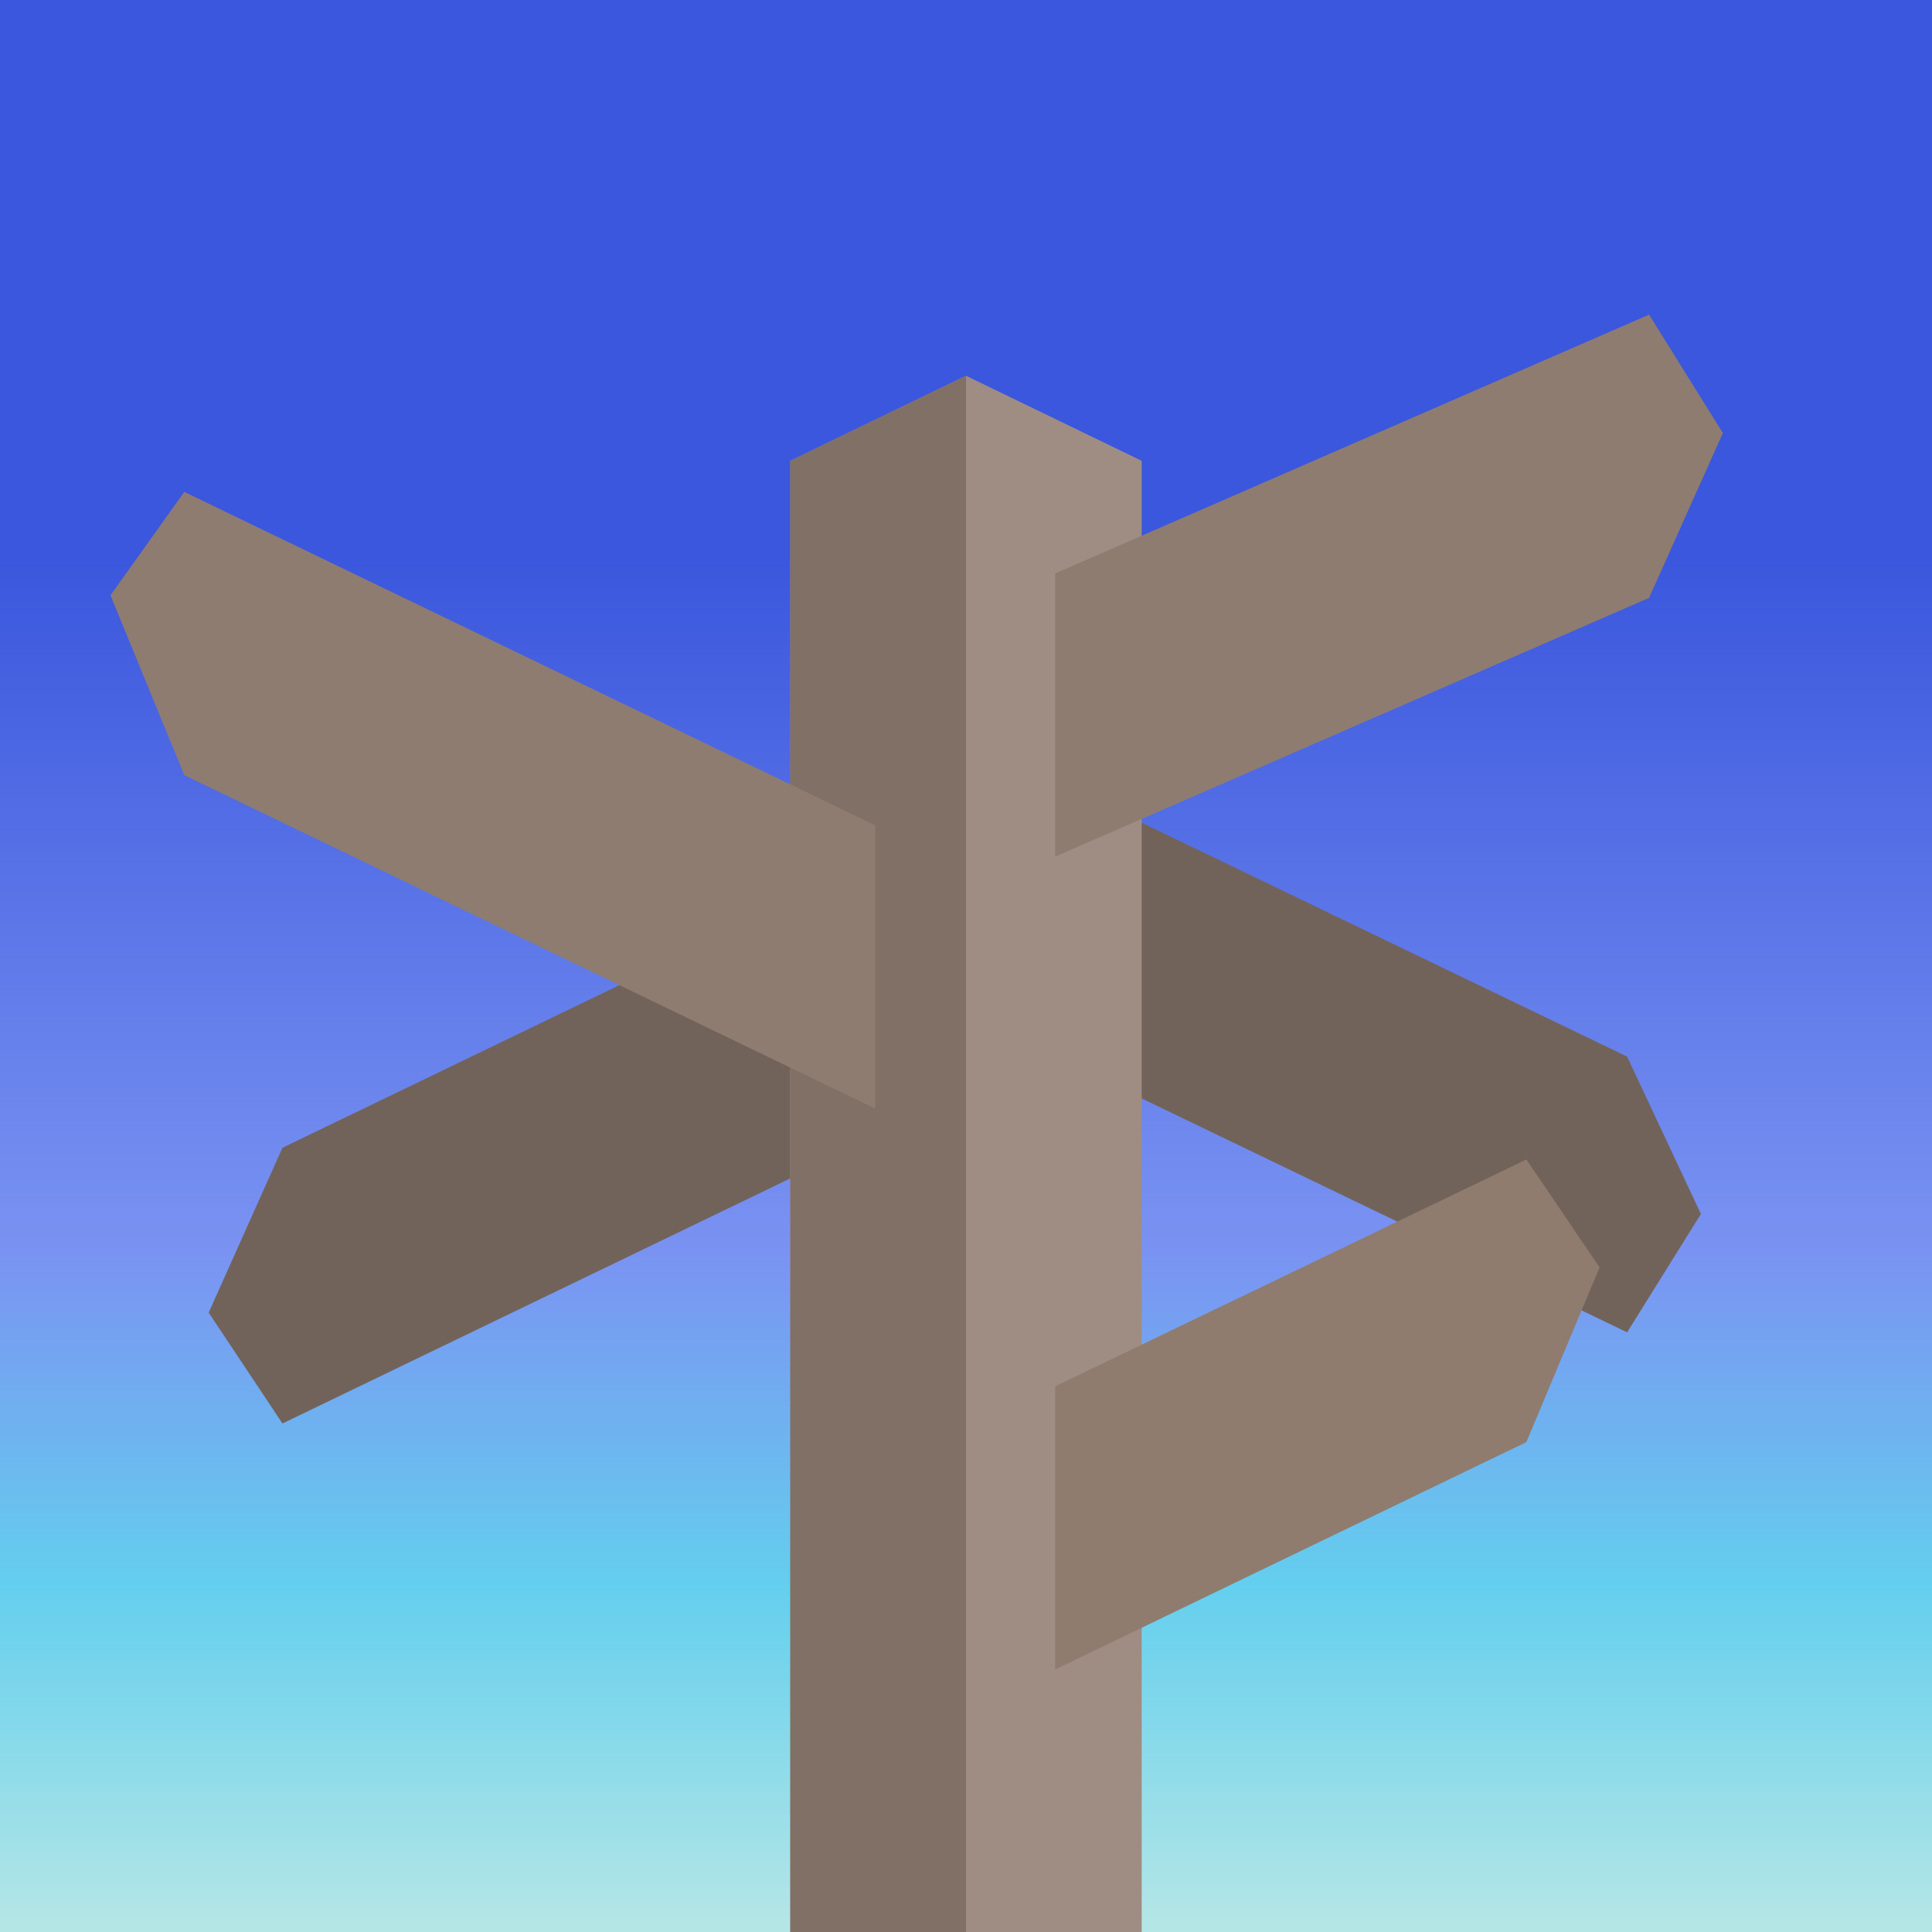
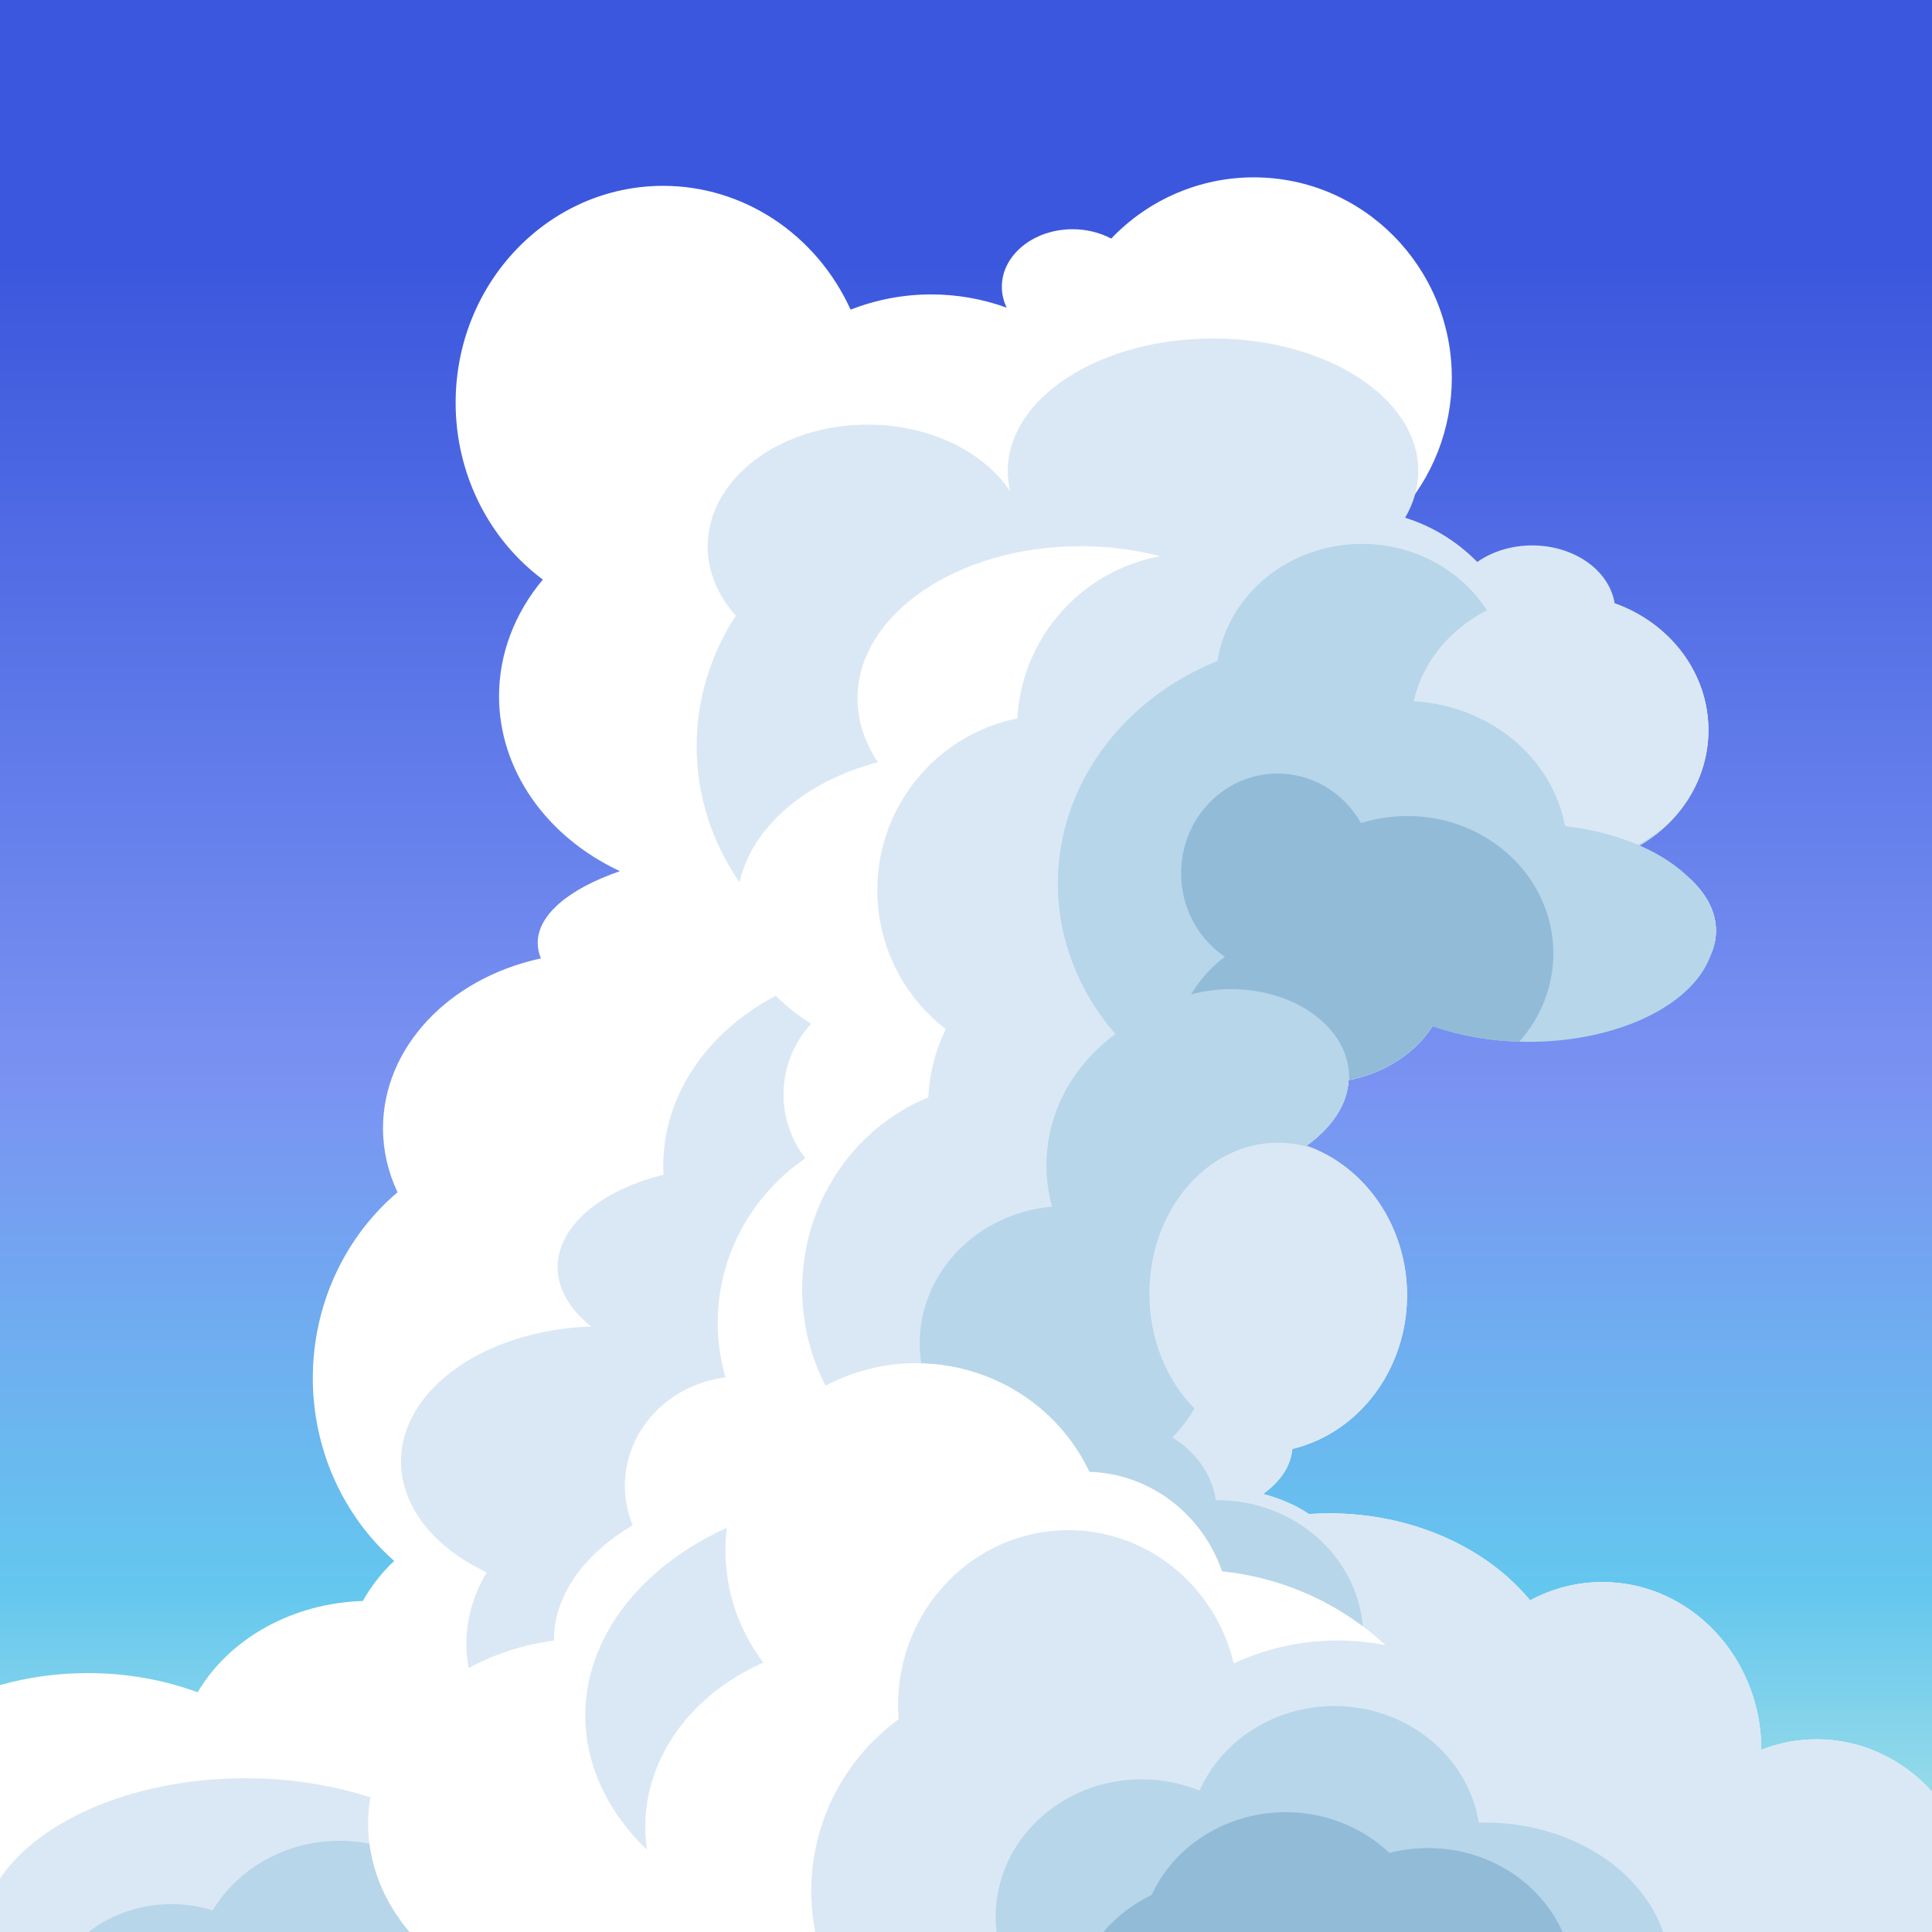
<svg xmlns="http://www.w3.org/2000/svg" xmlns:xlink="http://www.w3.org/1999/xlink" width="512" height="512" viewBox="0 0 135.467 135.467" version="1.1" id="svg5">
  <defs id="defs2">
+     <linearGradient id="linearGradient7">
+       <stop style="stop-color:#b4e6e6;stop-opacity:1;" offset="0" id="stop4" />
+       <stop style="stop-color:#64c7ee;stop-opacity:1;" offset="0.174" id="stop5" />
+       <stop style="stop-color:#7a93f2;stop-opacity:1;" offset="0.436" id="stop6" />
+       <stop style="stop-color:#dd3b3b;stop-opacity:1;" offset="0.864" id="stop7" />
+     </linearGradient>
    <linearGradient id="linearGradient10105">
      <stop style="stop-color:#b4e6e6;stop-opacity:1;" offset="0" id="stop15315" />
-       <stop style="stop-color:#64cfee;stop-opacity:1;" offset="0.174" id="stop13861" />
-       <stop style="stop-color:#7a93f2;stop-opacity:1;" offset="0.348" id="stop10111" />
-       <stop style="stop-color:#3b57dd;stop-opacity:1;" offset="0.708" id="stop10115" />
+       <stop style="stop-color:#64c7ee;stop-opacity:1;" offset="0.174" id="stop13861" />
+       <stop style="stop-color:#7a93f2;stop-opacity:1;" offset="0.436" id="stop10111" />
+       <stop style="stop-color:#3b57dd;stop-opacity:1;" offset="0.864" id="stop10115" />
    </linearGradient>
-     <linearGradient xlink:href="#linearGradient10105" id="linearGradient1716" x1="67.733" y1="134.805" x2="67.733" y2="0" gradientUnits="userSpaceOnUse" />
+     <linearGradient xlink:href="#linearGradient10105" id="linearGradient1716" x1="67.733" y1="134.805" x2="67.733" y2="0" gradientUnits="userSpaceOnUse" gradientTransform="translate(4.5224324e-6)" />
  </defs>
  <g id="layer1">
-     <rect style="opacity:1;fill:url(#linearGradient1716);fill-opacity:1;fill-rule:nonzero;stroke-width:0.2;stroke-linecap:round;stroke-linejoin:round;stroke-opacity:0.202" id="rect1708" width="135.467" height="135.467" x="0" y="0" />
-     <path style="fill:#72635a;fill-opacity:1;stroke:#ff0000;stroke-width:0;stroke-linecap:square;stroke-linejoin:round;-inkscape-stroke:none;stop-color:#000000" d="m 67.733,51.75 46.356,22.335 5.175,11.037 -5.175,8.298 L 67.733,71.085 Z" id="path2551" />
-     <path style="fill:#72635a;fill-opacity:1;stroke:#ff0000;stroke-width:0;stroke-linecap:square;stroke-linejoin:round;-inkscape-stroke:none;stop-color:#000000" d="m 68.257,57.094 -48.452,23.383 -5.174,11.561 5.174,7.774 48.452,-23.383 z" id="path2551-53" />
-     <path id="path299-8" style="fill:#9f8d84;fill-opacity:1;stroke:#ff0000;stroke-width:0;stroke-linecap:square;stroke-linejoin:round;-inkscape-stroke:none;stop-color:#000000" d="M 67.733,26.348 55.413,32.312 V 135.466 l 24.64,8.9e-4 V 32.312 Z" />
-     <path id="path299-8-5" style="fill:#817065;fill-opacity:1;stroke:#ff0000;stroke-width:0;stroke-linecap:square;stroke-linejoin:round;-inkscape-stroke:none;stop-color:#000000" d="M 67.733,26.348 55.413,32.312 V 135.468 l 12.32,-0.002 c 0,0 3e-6,-109.118 0,-109.118 z" />
-     <path style="fill:#8f7c70;fill-opacity:1;stroke:#ff0000;stroke-width:0;stroke-linecap:square;stroke-linejoin:round;-inkscape-stroke:none;stop-color:#000000" d="m 73.988,60.065 41.64,-18.143 5.175,-11.561 -5.175,-8.298 -41.64,18.143 z" id="path2551-5" />
-     <path style="fill:#8f7c6e;fill-opacity:1;stroke:#ff0000;stroke-width:0;stroke-linecap:square;stroke-linejoin:round;-inkscape-stroke:none;stop-color:#000000" d="m 73.988,117.062 33.036,-15.944 5.133,-12.251 -5.13,-7.565 -33.039,15.901 z" id="path2551-5-0" />
-     <path style="fill:#8f7c70;fill-opacity:1;stroke:#ff0000;stroke-width:0;stroke-linecap:square;stroke-linejoin:round;-inkscape-stroke:none;stop-color:#000000" d="M 61.372,77.734 12.921,54.35 7.746,41.742 12.921,34.492 61.372,57.875 Z" id="path2551-5-8" />
+     <rect style="fill:url(#linearGradient1716);fill-opacity:1;fill-rule:nonzero;stroke-width:0.2;stroke-linecap:round;stroke-linejoin:round;stroke-opacity:0.202" id="rect1708" width="135.467" height="135.467" x="0" y="0" />
+     <path id="rect1708-0" style="fill:#ffffff;fill-opacity:1;fill-rule:nonzero;stroke-width:0.2;stroke-linecap:round;stroke-linejoin:round;stroke-opacity:0.202" d="M 87.908 12.435 A 13.891 14.056 0 0 0 77.916 16.728 A 4.961 4.035 0 0 0 75.208 16.073 A 4.961 4.035 0 0 0 70.247 20.108 A 4.961 4.035 0 0 0 70.585 21.572 A 15.379 15.247 0 0 0 65.3 20.644 A 15.379 15.247 0 0 0 59.643 21.712 A 14.552 15.214 0 0 0 46.501 13.031 A 14.552 15.214 0 0 0 31.948 28.244 A 14.552 15.214 0 0 0 38.063 40.639 A 16.206 13.957 0 0 0 34.991 48.816 A 16.206 13.957 0 0 0 43.47 61.084 A 16.669 6.648 0 0 0 37.703 66.113 A 16.669 6.648 0 0 0 37.928 67.201 A 14.784 12.303 0 0 0 26.855 79.11 A 14.784 12.303 0 0 0 27.874 83.599 A 16.07 16.779 0 0 0 21.933 96.625 A 16.07 16.779 0 0 0 27.64 109.449 A 11.146 11.774 0 0 0 25.441 112.257 A 13.56 11.774 0 0 0 13.858 118.66 A 16.945 12.335 0 0 0 6.157 117.313 A 16.945 12.335 0 0 0 0 118.156 L 0 135.467 L 135.467 135.467 L 135.467 125.625 A 11.146 11.774 0 0 0 127.381 121.955 A 11.146 11.774 0 0 0 123.499 122.692 A 11.146 11.774 0 0 0 112.353 110.928 A 11.146 11.774 0 0 0 107.288 112.214 A 16.945 13.738 0 0 0 93.201 106.112 A 16.945 13.738 0 0 0 91.778 106.16 A 9.447 5.452 0 0 0 88.568 104.753 A 9.447 5.452 0 0 0 90.61 101.597 A 10.303 11.046 0 0 0 98.658 90.818 A 10.303 11.046 0 0 0 91.605 80.336 A 13.615 7.767 0 0 0 94.56 75.736 A 9.029 7.607 0 0 0 100.609 71.681 A 13.494 7.243 0 0 0 106.826 72.496 A 13.494 7.243 0 0 0 120.319 65.253 A 13.494 7.243 0 0 0 114.759 59.394 A 10.253 9.525 0 0 0 119.79 51.197 A 10.253 9.525 0 0 0 109.537 41.672 A 10.253 9.525 0 0 0 105.742 42.349 A 12.303 12.998 0 0 0 97.989 36.161 A 13.891 14.056 0 0 0 101.798 26.491 A 13.891 14.056 0 0 0 87.908 12.435 z " />
+     <path id="rect1708-07" style="fill:#dae8f5;fill-opacity:1;fill-rule:nonzero;stroke-width:0.2;stroke-linecap:round;stroke-linejoin:round;stroke-opacity:0.202" d="M 85.055 23.734 A 14.393 9.296 0 0 0 70.662 33.03 A 14.393 9.296 0 0 0 70.831 34.452 A 11.212 8.548 0 0 0 60.833 29.774 A 11.212 8.548 0 0 0 49.621 38.322 A 11.212 8.548 0 0 0 51.598 43.169 A 18.041 17.247 0 0 0 48.846 52.325 A 18.041 17.247 0 0 0 51.855 61.863 A 15.081 10.815 0 0 1 61.557 53.443 A 15.643 10.683 0 0 1 60.127 48.981 A 15.643 10.683 0 0 1 75.77 38.298 A 15.643 10.683 0 0 1 81.352 39.001 A 12.245 12.279 0 0 0 71.329 50.373 A 12.245 12.279 0 0 0 61.514 62.408 A 12.245 12.279 0 0 0 66.313 72.156 A 12.245 12.279 0 0 0 65.089 76.945 A 14.069 14.477 0 0 0 56.246 90.386 A 14.069 14.477 0 0 0 57.882 97.162 A 13.382 13.137 0 0 1 64.248 95.581 A 13.382 13.137 0 0 1 76.389 103.192 A 10.207 10.558 0 0 1 85.693 110.173 A 19.467 18.892 0 0 1 97.132 115.351 A 16.669 15.941 0 0 0 93.795 115.028 A 16.669 15.941 0 0 0 86.505 116.633 A 11.939 12.27 0 0 0 74.91 107.289 A 11.939 12.27 0 0 0 62.971 119.559 A 11.939 12.27 0 0 0 63.01 120.55 A 14.949 14.916 0 0 0 56.885 132.589 A 14.949 14.916 0 0 0 57.166 135.467 L 109.786 135.467 L 135.467 135.467 L 135.467 125.625 A 11.146 11.774 0 0 0 127.381 121.955 A 11.146 11.774 0 0 0 123.499 122.692 A 11.146 11.774 0 0 0 112.353 110.928 A 11.146 11.774 0 0 0 107.288 112.214 A 16.945 13.738 0 0 0 93.201 106.112 A 16.945 13.738 0 0 0 91.778 106.16 A 9.447 5.452 0 0 0 88.568 104.753 A 9.447 5.452 0 0 0 90.61 101.597 A 10.303 11.046 0 0 0 98.658 90.818 A 10.303 11.046 0 0 0 91.605 80.336 A 13.615 7.767 0 0 0 94.56 75.736 A 9.029 7.607 0 0 0 100.609 71.681 A 13.494 7.243 0 0 0 106.826 72.496 A 13.494 7.243 0 0 0 120.319 65.253 A 13.494 7.243 0 0 0 114.759 59.394 A 10.253 9.525 0 0 0 119.79 51.197 A 10.253 9.525 0 0 0 113.215 42.306 A 5.83 4.655 0 0 0 107.432 38.243 A 5.83 4.655 0 0 0 103.574 39.408 A 12.303 12.998 0 0 0 98.52 36.313 A 14.393 9.296 0 0 0 99.447 33.03 A 14.393 9.296 0 0 0 85.055 23.734 z M 54.404 69.82 A 16.825 14.067 0 0 0 46.505 81.743 A 16.825 14.067 0 0 0 46.522 82.373 A 12.241 7.051 0 0 0 39.1 88.855 A 12.241 7.051 0 0 0 41.448 93.007 A 14.065 9.483 0 0 0 28.117 102.477 A 14.065 9.483 0 0 0 34.121 110.248 A 17.667 12.757 0 0 0 32.701 115.258 A 17.667 12.757 0 0 0 32.859 116.96 A 15.432 13.005 0 0 1 38.841 115.033 A 17.49 11.041 0 0 1 38.841 114.999 A 17.49 11.041 0 0 1 44.362 106.949 A 8.136 7.673 0 0 1 43.814 104.182 A 8.136 7.673 0 0 1 50.866 96.578 A 14.403 14.081 0 0 1 50.325 92.755 A 14.403 14.081 0 0 1 56.465 81.221 A 8.136 7.673 0 0 1 54.937 76.744 A 8.136 7.673 0 0 1 56.872 71.777 A 15.081 10.815 0 0 1 54.404 69.82 z M 50.964 107.127 A 20.721 15.412 0 0 0 41.04 120.283 A 20.721 15.412 0 0 0 45.362 129.704 A 15.432 13.005 0 0 1 45.244 128.099 A 15.432 13.005 0 0 1 53.523 116.575 A 13.382 13.137 0 0 1 50.866 108.718 A 13.382 13.137 0 0 1 50.964 107.127 z M 17.199 124.686 A 18.649 11.448 0 0 0 0 131.708 L 0 135.467 L 28.708 135.467 A 15.432 13.005 0 0 1 25.81 127.88 A 15.432 13.005 0 0 1 25.967 126.03 A 18.649 11.448 0 0 0 17.199 124.686 z " />
+     <path id="path2-6-13" style="fill:#b7d6e9;fill-opacity:1;stroke-width:0.546" d="M 95.493 38.137 A 10.241 9.637 0 0 0 85.366 46.34 A 18.987 17.121 0 0 0 74.174 61.951 A 18.987 17.121 0 0 0 78.21 72.505 A 12.907 11.789 0 0 0 73.373 81.705 A 12.907 11.789 0 0 0 73.77 84.608 A 10.241 9.637 0 0 0 64.486 94.203 A 10.241 9.637 0 0 0 64.592 95.585 A 13.382 13.137 0 0 1 74.193 99.928 A 13.382 13.137 0 0 1 76.389 103.192 A 10.207 10.558 0 0 1 77.628 103.316 A 10.207 10.558 0 0 1 77.796 103.34 A 10.207 10.558 0 0 1 85.693 110.173 A 19.467 18.892 0 0 1 95.561 114.032 A 10.241 9.637 0 0 0 85.356 105.189 A 10.241 9.637 0 0 0 85.243 105.19 A 7.996 6.457 0 0 0 82.206 100.786 A 10.241 9.637 0 0 0 83.753 98.756 A 9.018 10.584 0 0 1 80.592 90.709 A 9.018 10.584 0 0 1 89.61 80.124 A 9.018 10.584 0 0 1 92.203 80.571 A 10.303 11.046 0 0 0 91.605 80.336 A 13.615 7.767 0 0 0 94.56 75.736 A 9.029 7.607 0 0 0 100.446 71.949 A 13.035 7.636 0 0 0 107.194 73.051 A 13.035 7.636 0 0 0 120.03 66.743 A 13.494 7.243 0 0 0 120.319 65.253 A 13.494 7.243 0 0 0 118.568 61.685 A 13.035 7.636 0 0 0 114.959 59.281 A 10.253 9.525 0 0 0 117.166 57.56 A 10.548 9.511 0 0 1 114.857 59.237 A 13.035 7.636 0 0 0 109.74 57.926 A 11.497 10.596 0 0 0 99.125 49.167 A 10.548 9.511 0 0 1 104.259 42.791 A 10.241 9.637 0 0 0 95.493 38.137 z M 93.566 119.623 A 10.241 9.637 0 0 0 84.113 125.554 A 10.241 9.637 0 0 0 80.051 124.763 A 10.241 9.637 0 0 0 69.811 134.401 A 10.241 9.637 0 0 0 69.874 135.467 L 109.786 135.467 L 116.622 135.467 A 13 10.62 0 0 0 104.132 127.794 A 13 10.62 0 0 0 103.689 127.8 A 10.241 9.637 0 0 0 93.566 119.623 z M 23.818 129.072 A 10.241 9.637 0 0 0 14.913 133.951 A 9.305 8.889 0 0 0 12.02 133.511 A 9.305 8.889 0 0 0 6.197 135.467 L 28.708 135.467 A 15.432 13.005 0 0 1 25.899 129.273 A 10.241 9.637 0 0 0 23.818 129.072 z " />
+     <path id="path2-6-13-1" style="fill:#92bbd8;fill-opacity:1;stroke-width:0.546" d="M 89.583 54.24 A 6.768 6.992 0 0 0 82.815 61.231 A 6.768 6.992 0 0 0 85.888 67.089 A 8.521 9.505 0 0 0 83.512 69.726 A 8.27 6.188 0 0 1 86.329 69.356 A 8.27 6.188 0 0 1 94.599 75.544 A 8.27 6.188 0 0 1 94.594 75.729 A 9.029 7.607 0 0 0 100.446 71.949 A 13.035 7.636 0 0 0 106.529 73.042 A 10.241 9.637 0 0 0 108.918 66.853 A 10.241 9.637 0 0 0 98.678 57.216 A 10.241 9.637 0 0 0 95.431 57.713 A 6.768 6.992 0 0 0 89.583 54.24 z M 90.145 127.066 A 10.241 9.637 0 0 0 80.749 132.872 A 10.241 9.637 0 0 0 77.368 135.467 L 109.566 135.467 A 10.241 9.637 0 0 0 100.133 129.58 A 10.241 9.637 0 0 0 97.422 129.923 A 10.241 9.637 0 0 0 90.145 127.066 z " />
  </g>
</svg>
